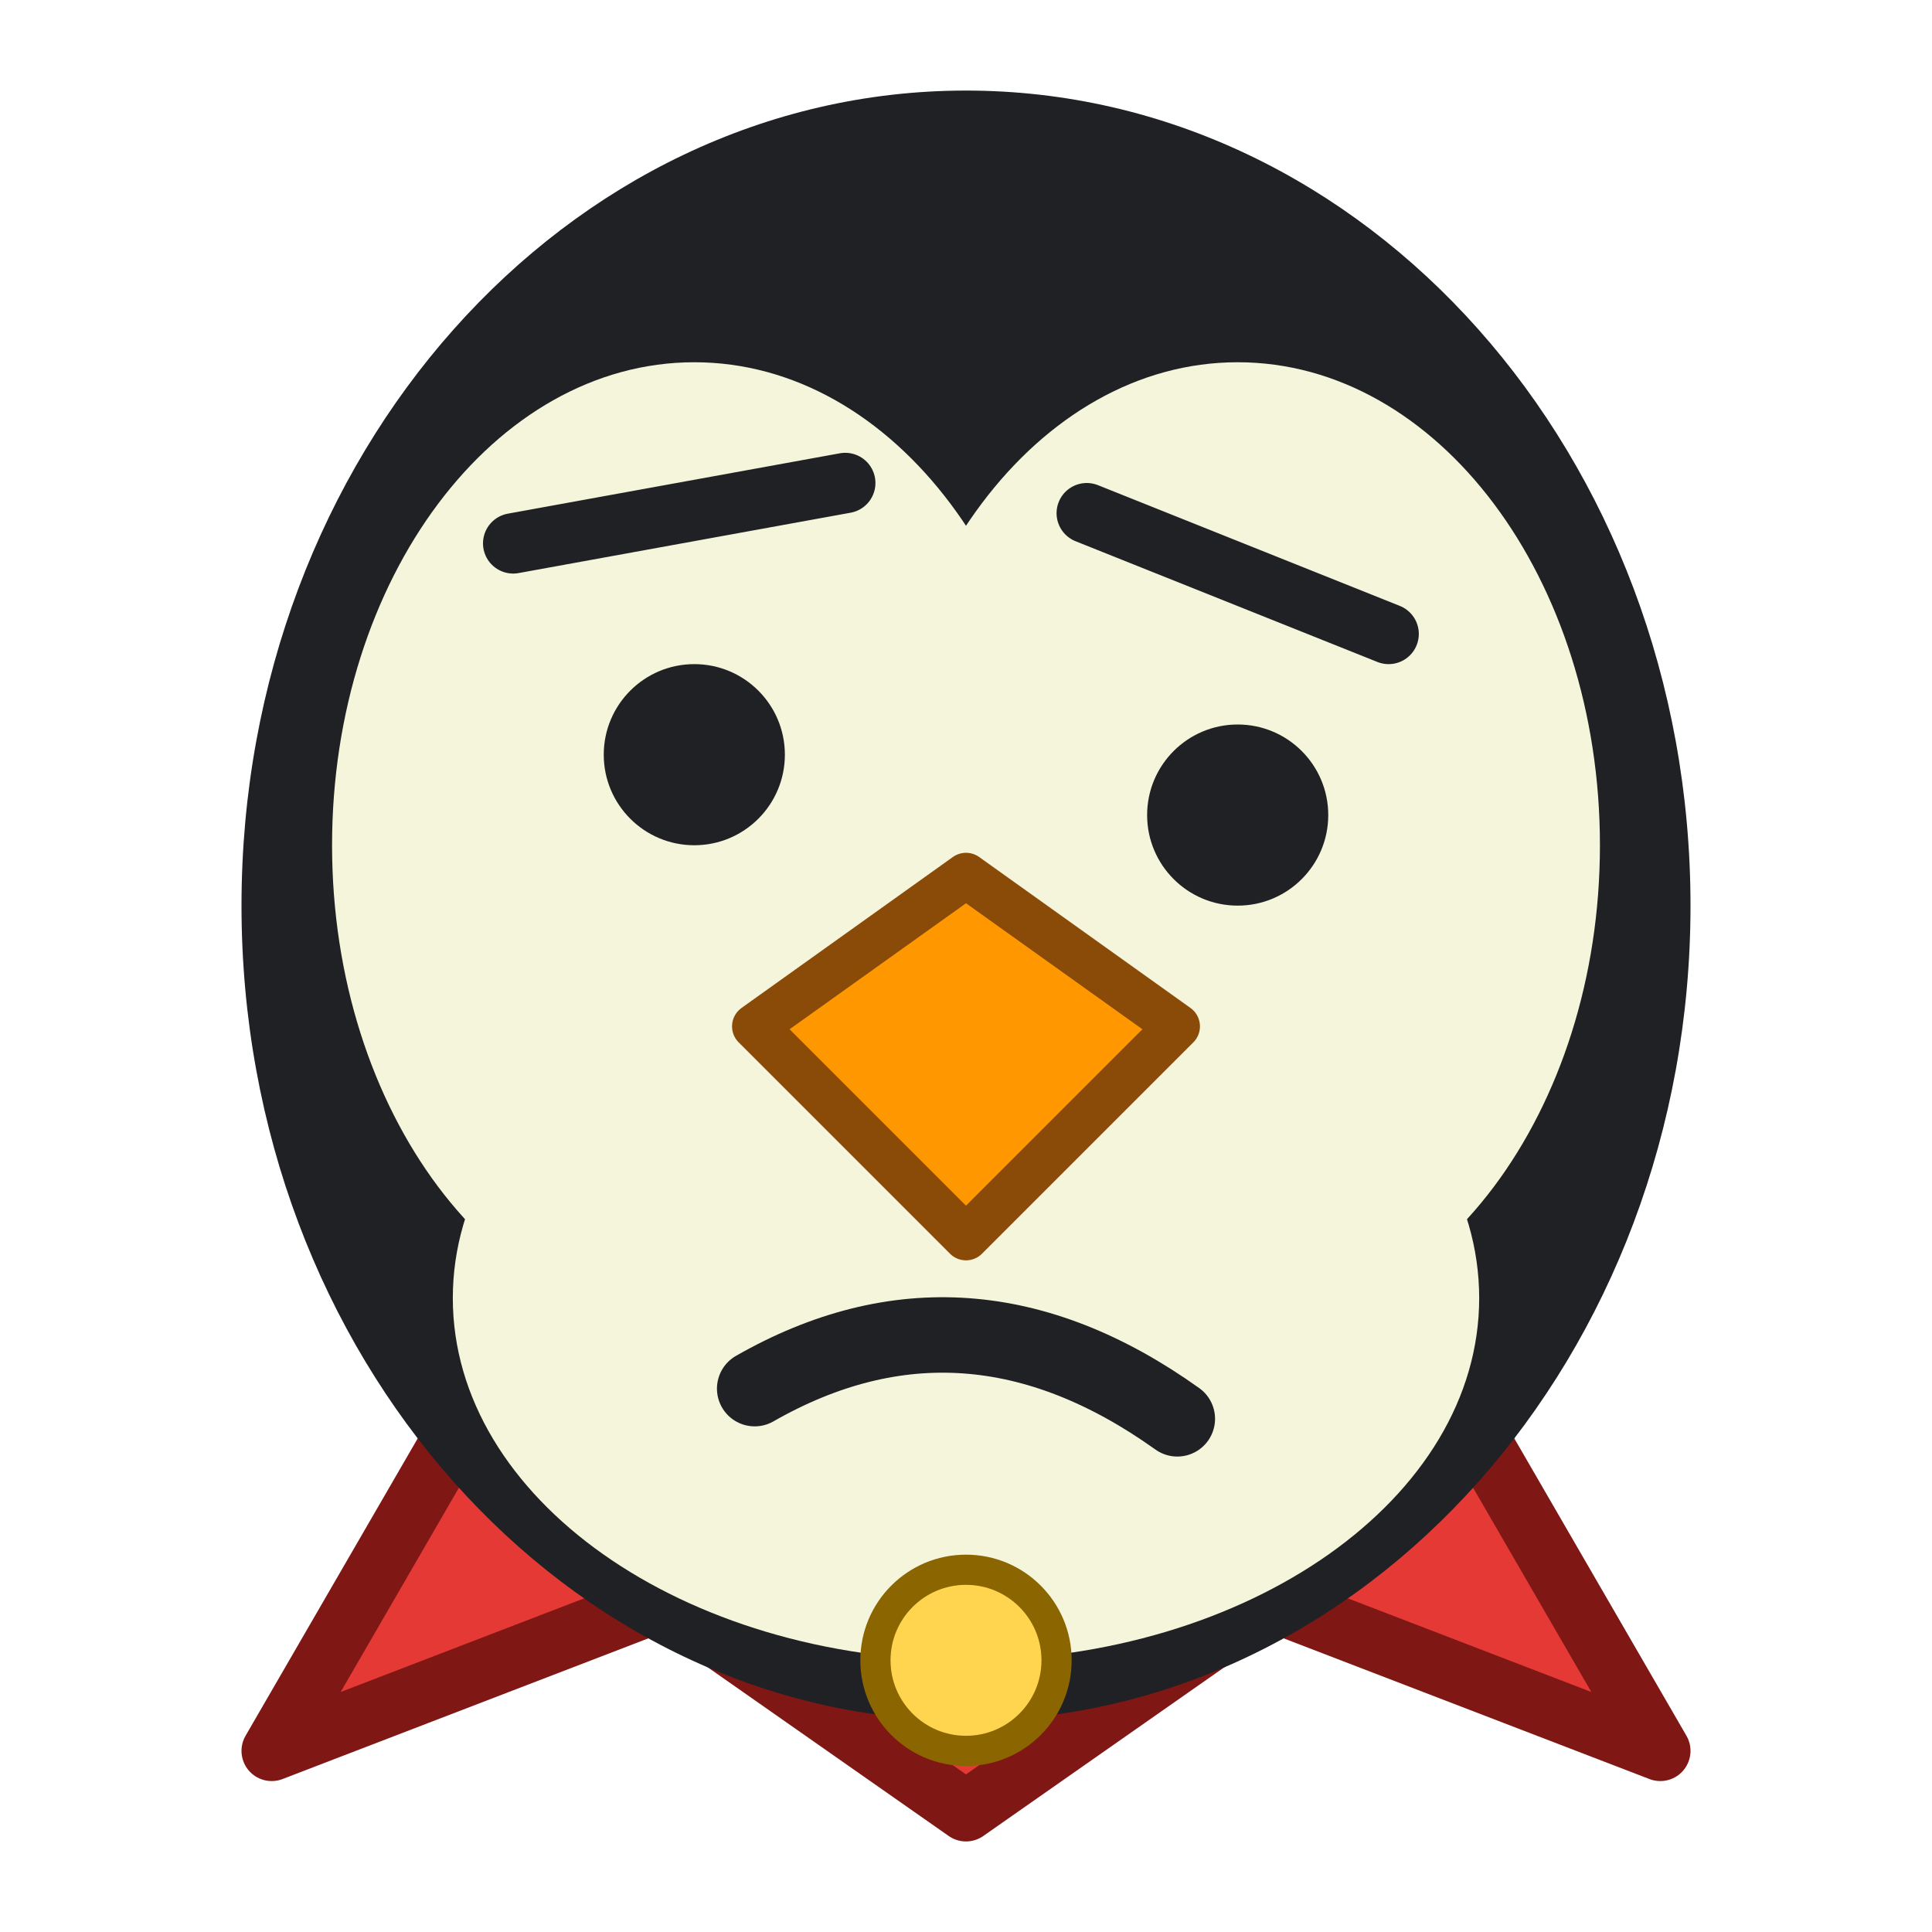
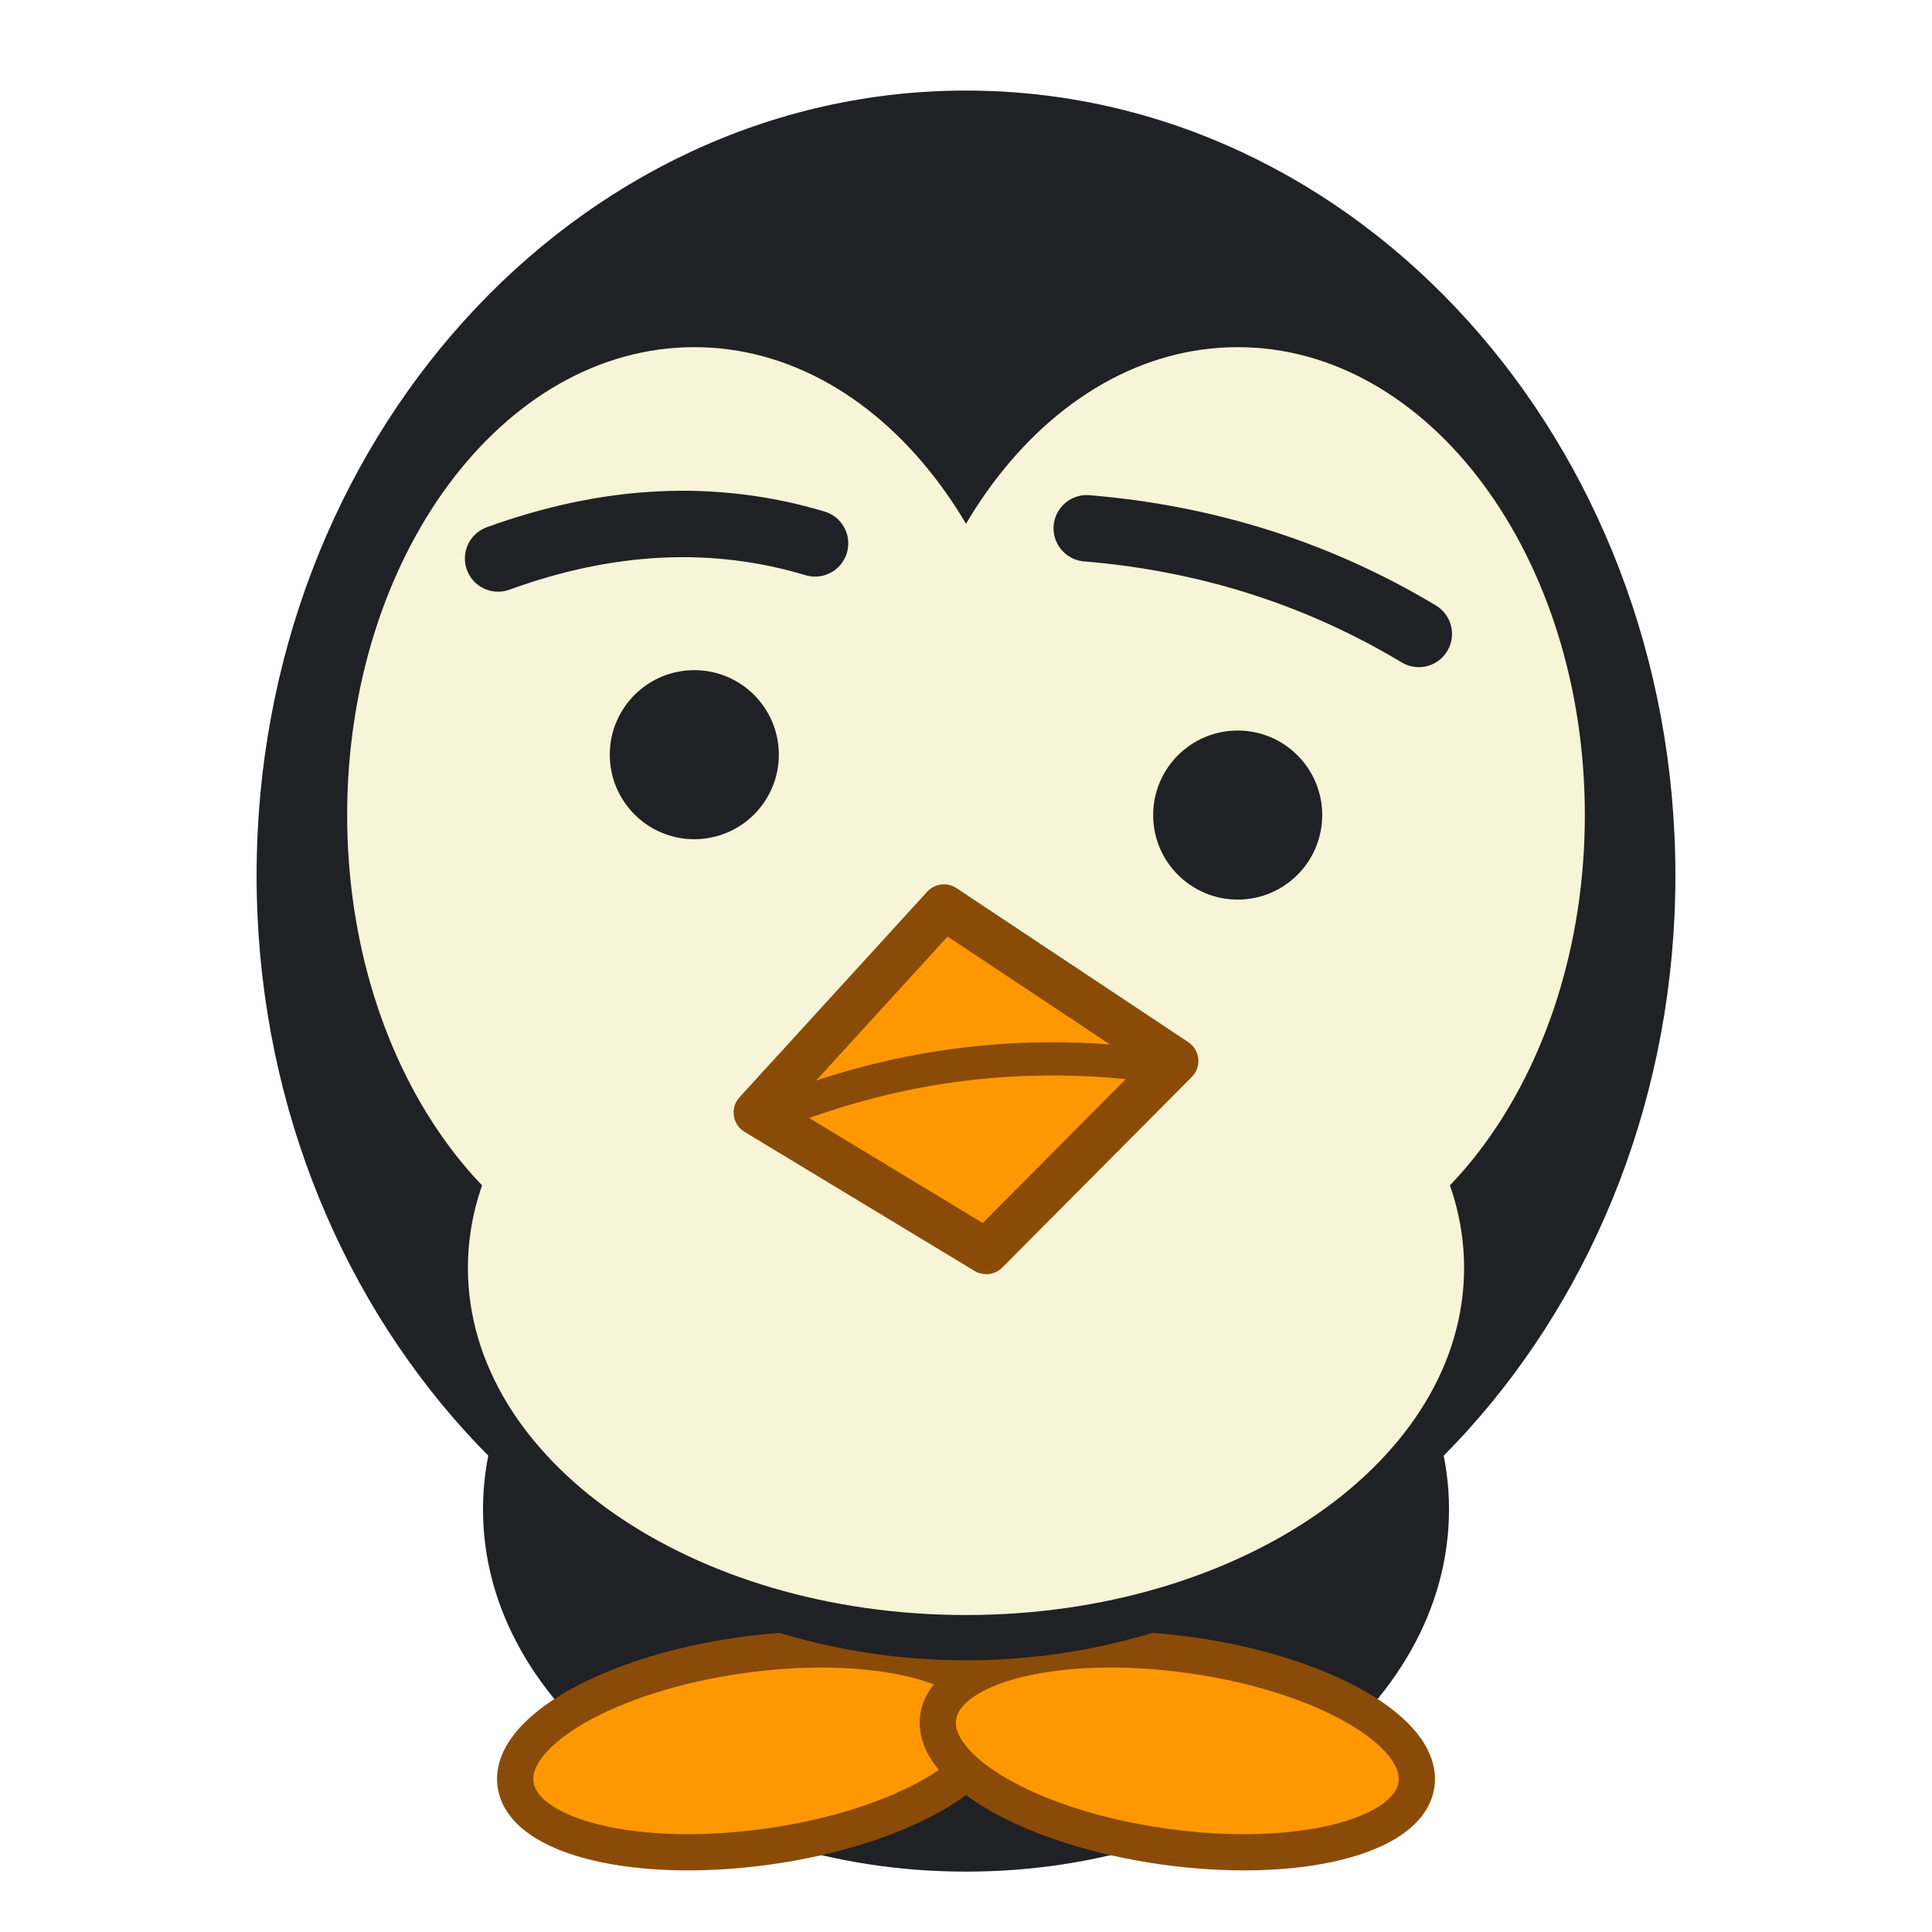
<svg xmlns="http://www.w3.org/2000/svg" width="64" height="64" viewBox="0 0 64 64">
-   <path d="M9 58 20 39h24l11 19-13-5-10 7-10-7z" fill="#e53935" stroke="#7f1715" stroke-width="2" stroke-linejoin="round" />
-   <ellipse cx="32" cy="30" rx="24" ry="27" fill="#202124" />
-   <ellipse cx="23" cy="28" rx="12" ry="16" fill="#f5f5dc" />
-   <ellipse cx="41" cy="28" rx="12" ry="16" fill="#f5f5dc" />
-   <ellipse cx="32" cy="43" rx="17" ry="12" fill="#f5f5dc" />
-   <circle cx="23" cy="25" r="3" fill="#202124" />
-   <circle cx="41" cy="27" r="3" fill="#202124" />
-   <path d="m17 18 11-2m8 1 10 4" stroke="#202124" stroke-width="2" stroke-linecap="round" />
-   <path d="m25 34 7-5 7 5-7 7z" fill="#ff9800" stroke="#8a4b08" stroke-width="1.5" stroke-linejoin="round" />
-   <path d="M25 46q7-4 14 1" fill="none" stroke="#202124" stroke-width="2.5" stroke-linecap="round" />
-   <circle cx="32" cy="55" r="3" fill="#ffd54f" stroke="#8a6500" stroke-width="1" />
+   <ellipse cx="32" cy="50" rx="16" ry="12" fill="#202124" />
+   <ellipse cx="25" cy="58" rx="8" ry="3.2" fill="#ff9800" stroke="#8a4b08" stroke-width="1.2" transform="rotate(-8 25 58)" />
+   <ellipse cx="39" cy="58" rx="8" ry="3.2" fill="#ff9800" stroke="#8a4b08" stroke-width="1.2" transform="rotate(8 39 58)" />
+   <ellipse cx="32" cy="29" rx="23.5" ry="26" fill="#202124" />
+   <ellipse cx="23" cy="27" rx="11.5" ry="15.5" fill="#f7f4d7" />
+   <ellipse cx="41" cy="27" rx="11.5" ry="15.5" fill="#f7f4d7" />
+   <ellipse cx="32" cy="42" rx="16.5" ry="11.5" fill="#f7f4d7" />
+   <circle cx="23" cy="25" r="2.8" fill="#202124" />
+   <circle cx="41" cy="27" r="2.8" fill="#202124" />
+   <path d="M16.5 18.5 Q22 16.5 27 18" fill="none" stroke="#202124" stroke-width="2.2" stroke-linecap="round" />
+   <path d="M36 17.5 Q42 18 47 21" fill="none" stroke="#202124" stroke-width="2.2" stroke-linecap="round" />
+   <g transform="rotate(-7 32 36)">
+     <path d="M25 36 L32 30 L39 36 L32 41.5 Z" fill="#ff9800" stroke="#8a4b08" stroke-width="1.5" stroke-linejoin="round" />
+     <path d="M26 36 Q32 34.5 38 36" fill="none" stroke="#8a4b08" stroke-width="1.1" />
+   </g>
</svg>
